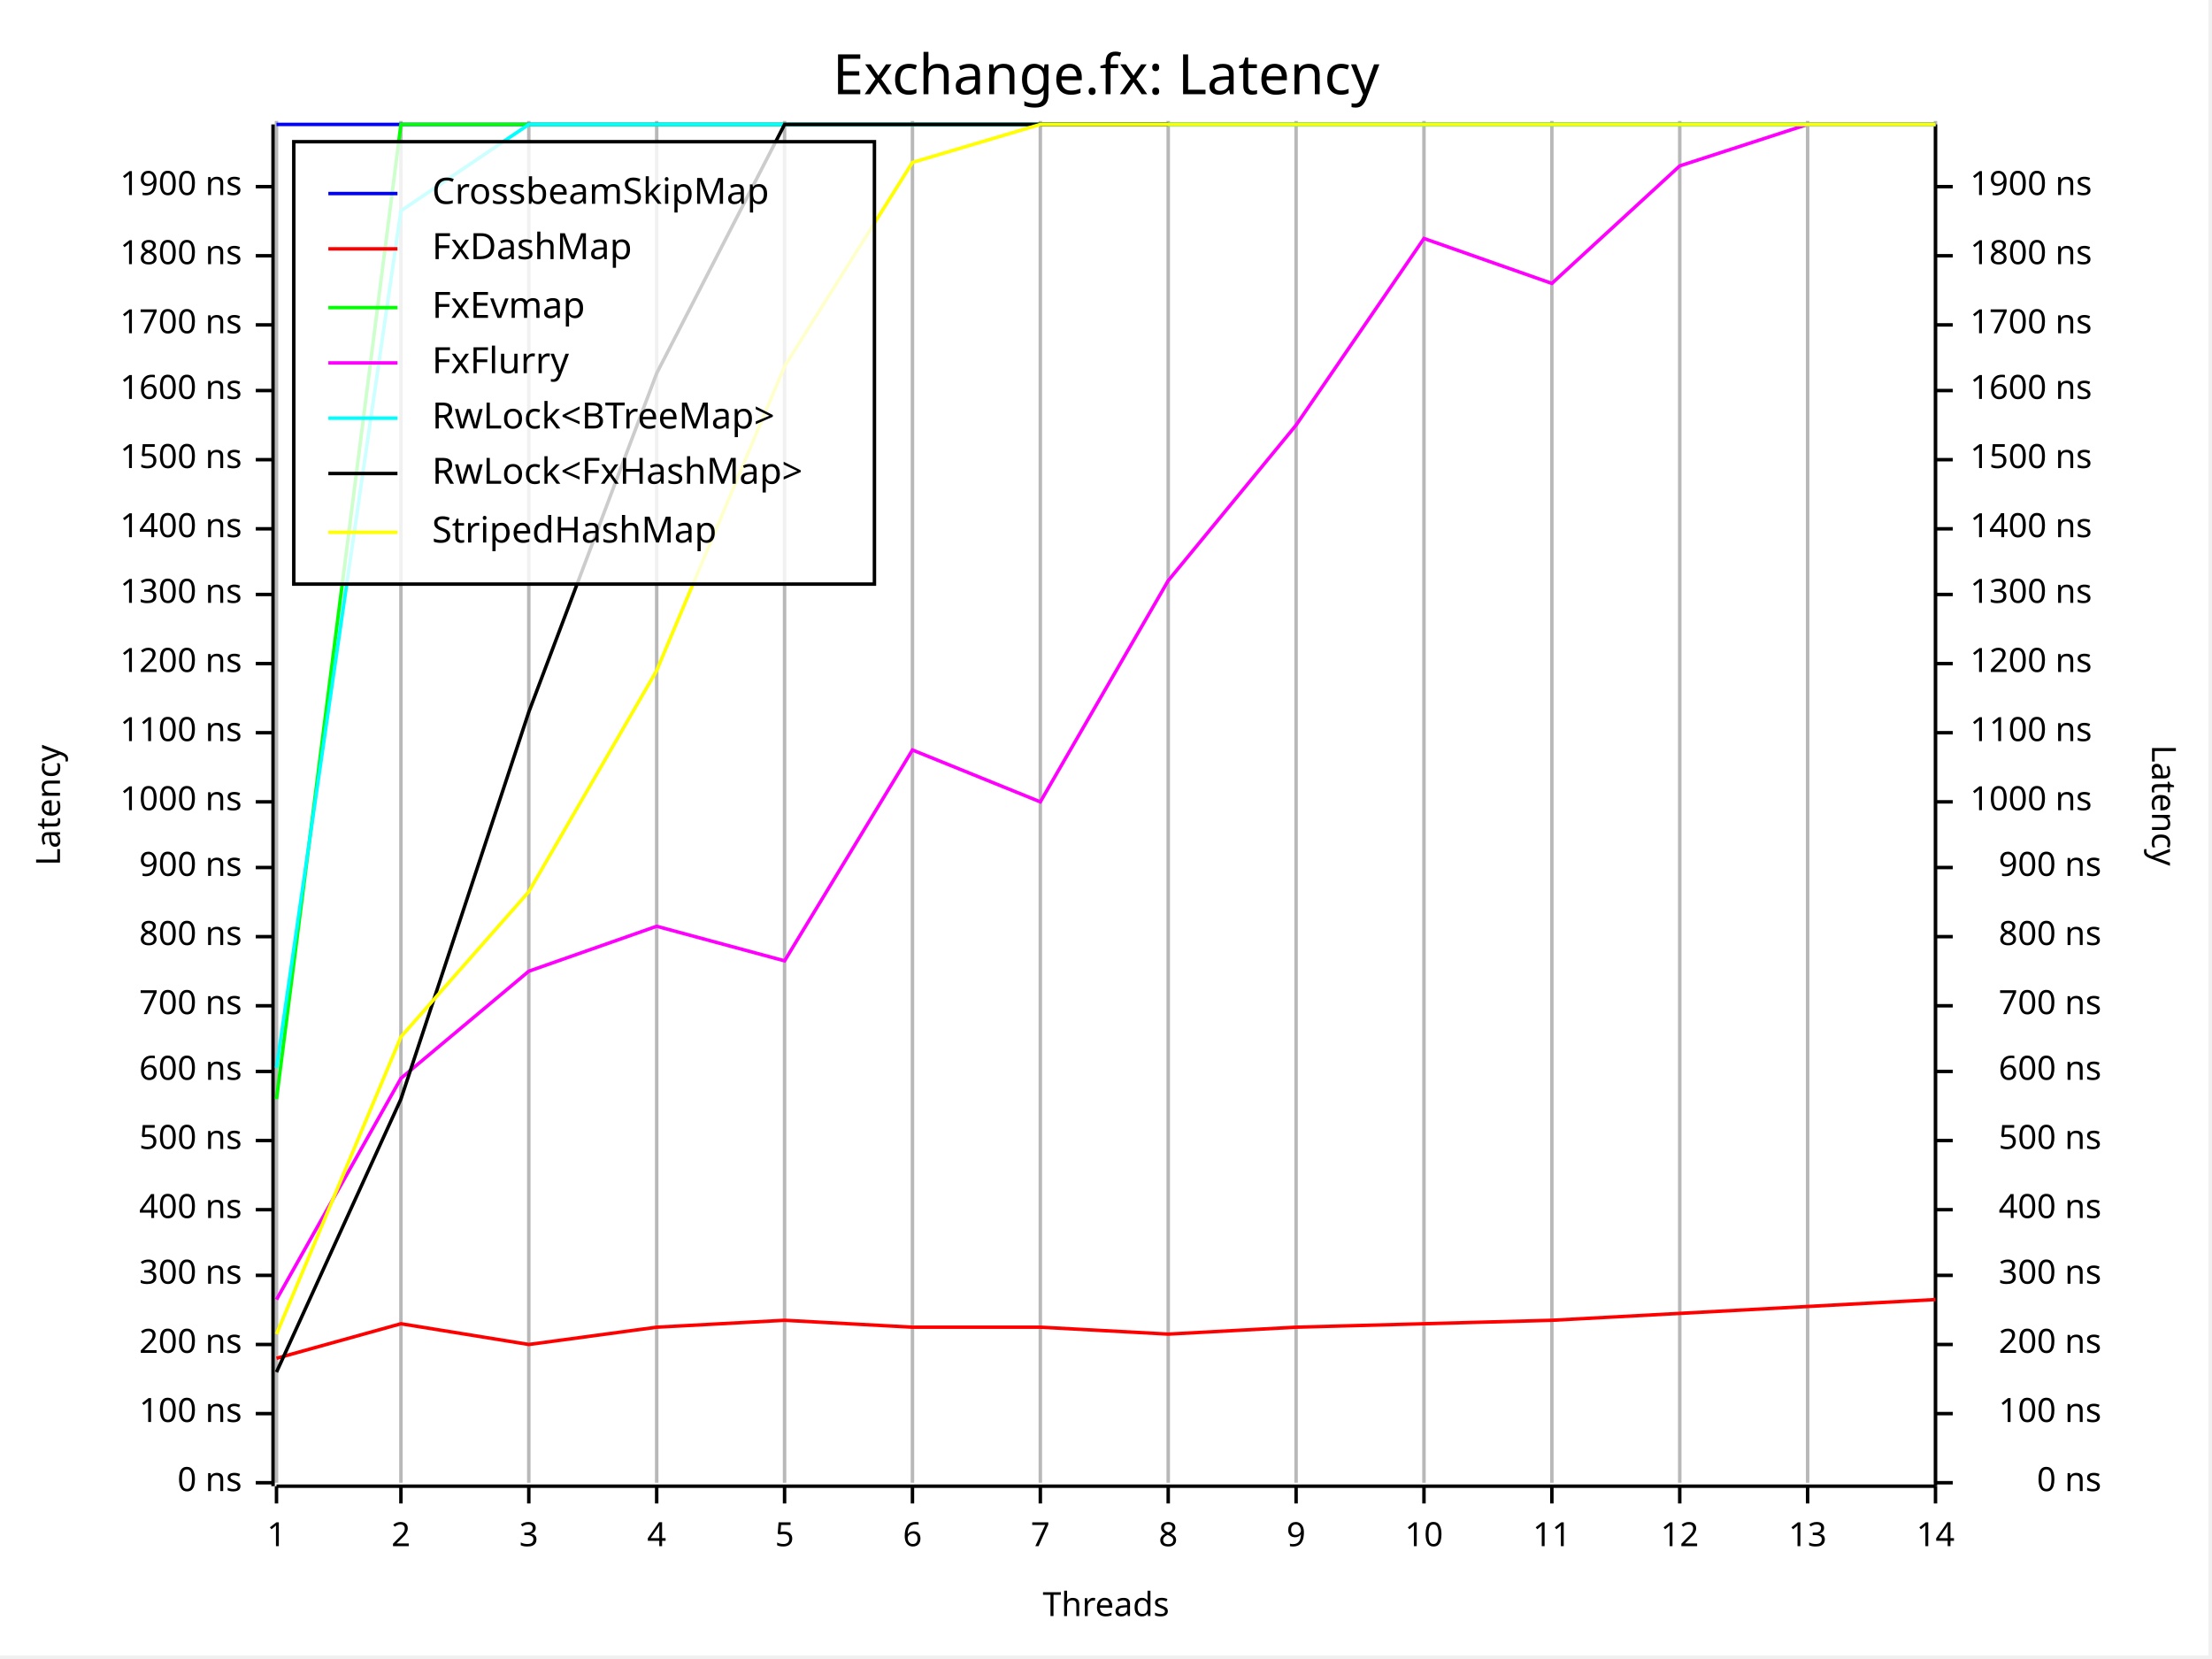
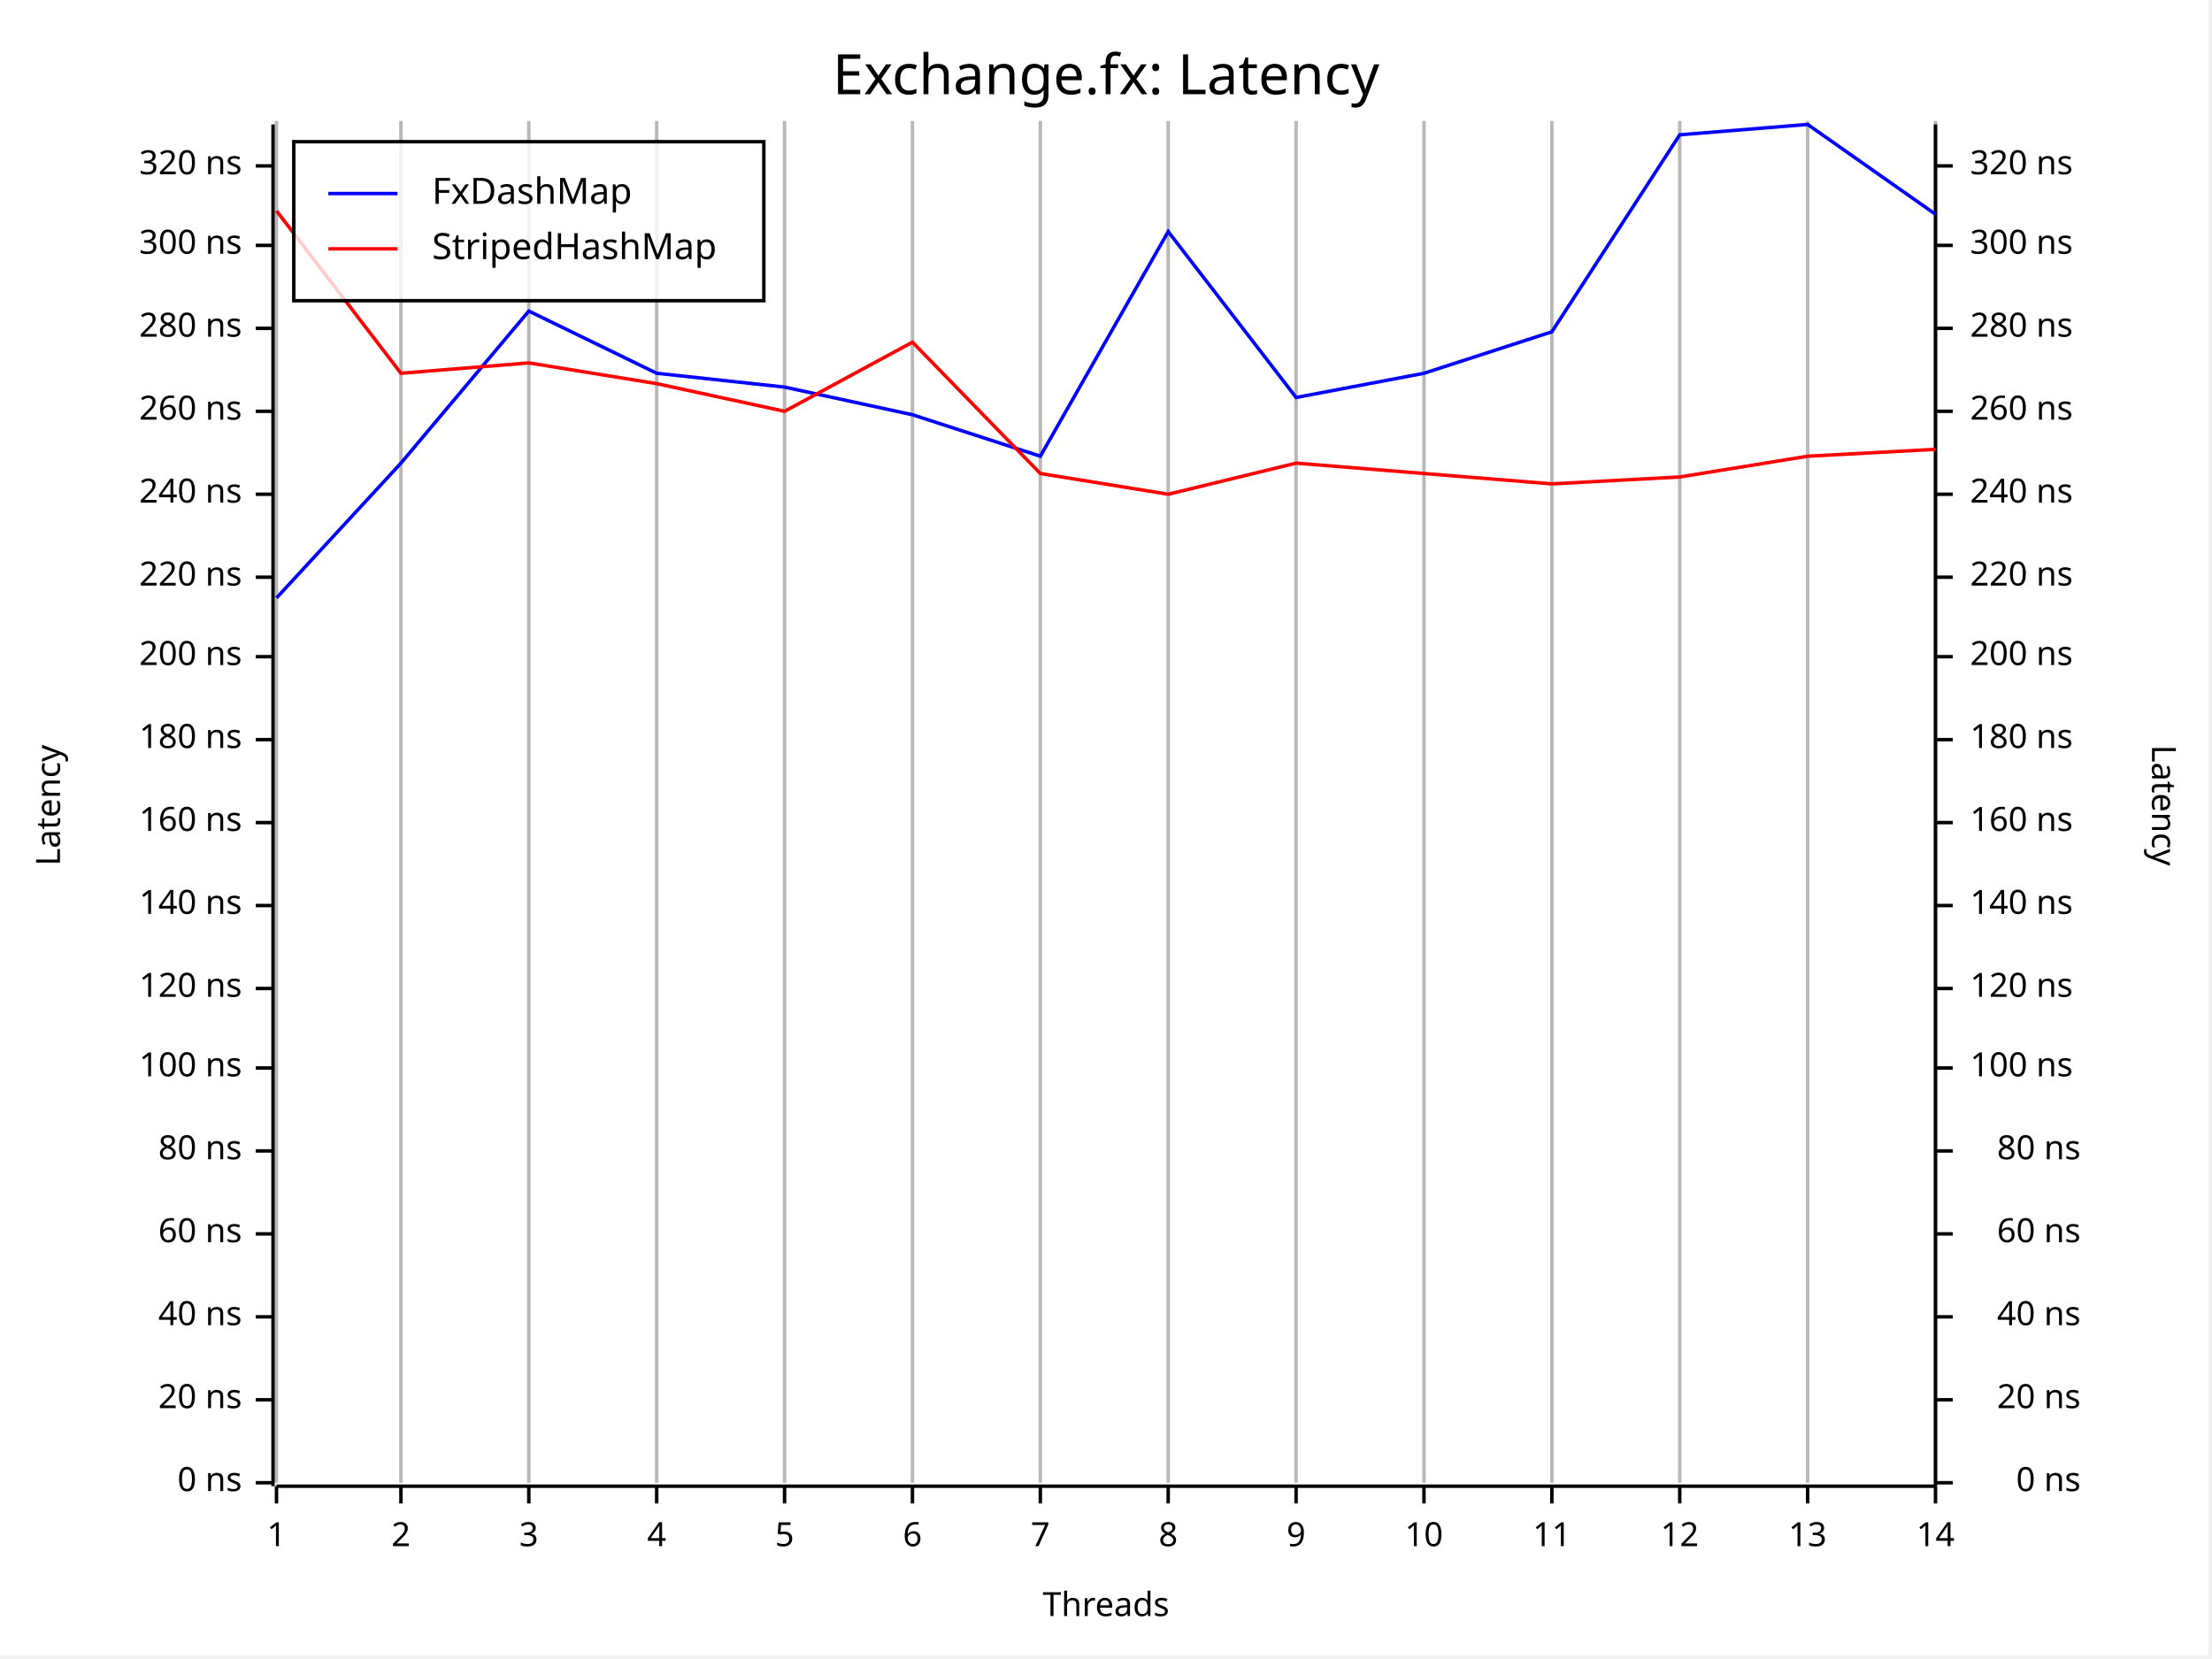
<svg xmlns="http://www.w3.org/2000/svg" width="640" height="480" viewBox="0 0 640 480">
  <rect x="0" y="0" width="639" height="479" opacity="1" fill="#FFFFFF" stroke="none" />
  <text x="320" y="15" dy="0.76em" text-anchor="middle" font-family="Fira Code" font-size="16.129" opacity="1" fill="#000000">
Exchange.fx: Latency
</text>
  <line opacity="0.1" stroke="#000000" stroke-width="1" x1="80" y1="429" x2="80" y2="35" />
  <line opacity="0.1" stroke="#000000" stroke-width="1" x1="116" y1="429" x2="116" y2="35" />
  <line opacity="0.1" stroke="#000000" stroke-width="1" x1="153" y1="429" x2="153" y2="35" />
  <line opacity="0.1" stroke="#000000" stroke-width="1" x1="190" y1="429" x2="190" y2="35" />
  <line opacity="0.1" stroke="#000000" stroke-width="1" x1="227" y1="429" x2="227" y2="35" />
  <line opacity="0.1" stroke="#000000" stroke-width="1" x1="264" y1="429" x2="264" y2="35" />
  <line opacity="0.1" stroke="#000000" stroke-width="1" x1="301" y1="429" x2="301" y2="35" />
  <line opacity="0.1" stroke="#000000" stroke-width="1" x1="338" y1="429" x2="338" y2="35" />
  <line opacity="0.1" stroke="#000000" stroke-width="1" x1="375" y1="429" x2="375" y2="35" />
  <line opacity="0.1" stroke="#000000" stroke-width="1" x1="412" y1="429" x2="412" y2="35" />
  <line opacity="0.1" stroke="#000000" stroke-width="1" x1="449" y1="429" x2="449" y2="35" />
  <line opacity="0.1" stroke="#000000" stroke-width="1" x1="486" y1="429" x2="486" y2="35" />
  <line opacity="0.1" stroke="#000000" stroke-width="1" x1="523" y1="429" x2="523" y2="35" />
  <line opacity="0.1" stroke="#000000" stroke-width="1" x1="560" y1="429" x2="560" y2="35" />
  <text x="10" y="233" dy="0.76em" text-anchor="middle" font-family="sans-serif" font-size="9.677" opacity="1" fill="#000000" transform="rotate(270, 10, 233)">
Latency
</text>
  <text x="320" y="470" dy="-0.5ex" text-anchor="middle" font-family="sans-serif" font-size="9.677" opacity="1" fill="#000000">
Threads
</text>
  <text x="630" y="233" dy="0.76em" text-anchor="middle" font-family="sans-serif" font-size="9.677" opacity="1" fill="#000000" transform="rotate(90, 630, 233)">
Latency
</text>
  <line opacity="0.2" stroke="#000000" stroke-width="1" x1="80" y1="429" x2="80" y2="35" />
  <line opacity="0.2" stroke="#000000" stroke-width="1" x1="116" y1="429" x2="116" y2="35" />
  <line opacity="0.2" stroke="#000000" stroke-width="1" x1="153" y1="429" x2="153" y2="35" />
  <line opacity="0.2" stroke="#000000" stroke-width="1" x1="190" y1="429" x2="190" y2="35" />
  <line opacity="0.2" stroke="#000000" stroke-width="1" x1="227" y1="429" x2="227" y2="35" />
  <line opacity="0.2" stroke="#000000" stroke-width="1" x1="264" y1="429" x2="264" y2="35" />
  <line opacity="0.2" stroke="#000000" stroke-width="1" x1="301" y1="429" x2="301" y2="35" />
  <line opacity="0.2" stroke="#000000" stroke-width="1" x1="338" y1="429" x2="338" y2="35" />
  <line opacity="0.2" stroke="#000000" stroke-width="1" x1="375" y1="429" x2="375" y2="35" />
  <line opacity="0.2" stroke="#000000" stroke-width="1" x1="412" y1="429" x2="412" y2="35" />
  <line opacity="0.2" stroke="#000000" stroke-width="1" x1="449" y1="429" x2="449" y2="35" />
  <line opacity="0.2" stroke="#000000" stroke-width="1" x1="486" y1="429" x2="486" y2="35" />
  <line opacity="0.2" stroke="#000000" stroke-width="1" x1="523" y1="429" x2="523" y2="35" />
  <line opacity="0.2" stroke="#000000" stroke-width="1" x1="560" y1="429" x2="560" y2="35" />
  <polyline fill="none" opacity="1" stroke="#000000" stroke-width="1" points="79,36 79,430 " />
  <text x="70" y="429" dy="0.5ex" text-anchor="end" font-family="sans-serif" font-size="9.677" opacity="1" fill="#000000">
0 ns
</text>
  <polyline fill="none" opacity="1" stroke="#000000" stroke-width="1" points="74,429 79,429 " />
-   <text x="70" y="409" dy="0.5ex" text-anchor="end" font-family="sans-serif" font-size="9.677" opacity="1" fill="#000000">
+   <text x="70" y="405" dy="0.5ex" text-anchor="end" font-family="sans-serif" font-size="9.677" opacity="1" fill="#000000">
+ 20 ns
+ </text>
+   <polyline fill="none" opacity="1" stroke="#000000" stroke-width="1" points="74,405 79,405 " />
+   <text x="70" y="381" dy="0.5ex" text-anchor="end" font-family="sans-serif" font-size="9.677" opacity="1" fill="#000000">
+ 40 ns
+ </text>
+   <polyline fill="none" opacity="1" stroke="#000000" stroke-width="1" points="74,381 79,381 " />
+   <text x="70" y="357" dy="0.5ex" text-anchor="end" font-family="sans-serif" font-size="9.677" opacity="1" fill="#000000">
+ 60 ns
+ </text>
+   <polyline fill="none" opacity="1" stroke="#000000" stroke-width="1" points="74,357 79,357 " />
+   <text x="70" y="333" dy="0.5ex" text-anchor="end" font-family="sans-serif" font-size="9.677" opacity="1" fill="#000000">
+ 80 ns
+ </text>
+   <polyline fill="none" opacity="1" stroke="#000000" stroke-width="1" points="74,333 79,333 " />
+   <text x="70" y="309" dy="0.5ex" text-anchor="end" font-family="sans-serif" font-size="9.677" opacity="1" fill="#000000">
100 ns
</text>
-   <polyline fill="none" opacity="1" stroke="#000000" stroke-width="1" points="74,409 79,409 " />
-   <text x="70" y="389" dy="0.5ex" text-anchor="end" font-family="sans-serif" font-size="9.677" opacity="1" fill="#000000">
+   <polyline fill="none" opacity="1" stroke="#000000" stroke-width="1" points="74,309 79,309 " />
+   <text x="70" y="286" dy="0.5ex" text-anchor="end" font-family="sans-serif" font-size="9.677" opacity="1" fill="#000000">
+ 120 ns
+ </text>
+   <polyline fill="none" opacity="1" stroke="#000000" stroke-width="1" points="74,286 79,286 " />
+   <text x="70" y="262" dy="0.5ex" text-anchor="end" font-family="sans-serif" font-size="9.677" opacity="1" fill="#000000">
+ 140 ns
+ </text>
+   <polyline fill="none" opacity="1" stroke="#000000" stroke-width="1" points="74,262 79,262 " />
+   <text x="70" y="238" dy="0.5ex" text-anchor="end" font-family="sans-serif" font-size="9.677" opacity="1" fill="#000000">
+ 160 ns
+ </text>
+   <polyline fill="none" opacity="1" stroke="#000000" stroke-width="1" points="74,238 79,238 " />
+   <text x="70" y="214" dy="0.5ex" text-anchor="end" font-family="sans-serif" font-size="9.677" opacity="1" fill="#000000">
+ 180 ns
+ </text>
+   <polyline fill="none" opacity="1" stroke="#000000" stroke-width="1" points="74,214 79,214 " />
+   <text x="70" y="190" dy="0.5ex" text-anchor="end" font-family="sans-serif" font-size="9.677" opacity="1" fill="#000000">
200 ns
</text>
-   <polyline fill="none" opacity="1" stroke="#000000" stroke-width="1" points="74,389 79,389 " />
-   <text x="70" y="369" dy="0.5ex" text-anchor="end" font-family="sans-serif" font-size="9.677" opacity="1" fill="#000000">
+   <polyline fill="none" opacity="1" stroke="#000000" stroke-width="1" points="74,190 79,190 " />
+   <text x="70" y="167" dy="0.5ex" text-anchor="end" font-family="sans-serif" font-size="9.677" opacity="1" fill="#000000">
+ 220 ns
+ </text>
+   <polyline fill="none" opacity="1" stroke="#000000" stroke-width="1" points="74,167 79,167 " />
+   <text x="70" y="143" dy="0.5ex" text-anchor="end" font-family="sans-serif" font-size="9.677" opacity="1" fill="#000000">
+ 240 ns
+ </text>
+   <polyline fill="none" opacity="1" stroke="#000000" stroke-width="1" points="74,143 79,143 " />
+   <text x="70" y="119" dy="0.5ex" text-anchor="end" font-family="sans-serif" font-size="9.677" opacity="1" fill="#000000">
+ 260 ns
+ </text>
+   <polyline fill="none" opacity="1" stroke="#000000" stroke-width="1" points="74,119 79,119 " />
+   <text x="70" y="95" dy="0.5ex" text-anchor="end" font-family="sans-serif" font-size="9.677" opacity="1" fill="#000000">
+ 280 ns
+ </text>
+   <polyline fill="none" opacity="1" stroke="#000000" stroke-width="1" points="74,95 79,95 " />
+   <text x="70" y="71" dy="0.5ex" text-anchor="end" font-family="sans-serif" font-size="9.677" opacity="1" fill="#000000">
300 ns
</text>
-   <polyline fill="none" opacity="1" stroke="#000000" stroke-width="1" points="74,369 79,369 " />
-   <text x="70" y="350" dy="0.5ex" text-anchor="end" font-family="sans-serif" font-size="9.677" opacity="1" fill="#000000">
- 400 ns
- </text>
-   <polyline fill="none" opacity="1" stroke="#000000" stroke-width="1" points="74,350 79,350 " />
-   <text x="70" y="330" dy="0.5ex" text-anchor="end" font-family="sans-serif" font-size="9.677" opacity="1" fill="#000000">
- 500 ns
- </text>
-   <polyline fill="none" opacity="1" stroke="#000000" stroke-width="1" points="74,330 79,330 " />
-   <text x="70" y="310" dy="0.5ex" text-anchor="end" font-family="sans-serif" font-size="9.677" opacity="1" fill="#000000">
- 600 ns
- </text>
-   <polyline fill="none" opacity="1" stroke="#000000" stroke-width="1" points="74,310 79,310 " />
-   <text x="70" y="291" dy="0.5ex" text-anchor="end" font-family="sans-serif" font-size="9.677" opacity="1" fill="#000000">
- 700 ns
- </text>
-   <polyline fill="none" opacity="1" stroke="#000000" stroke-width="1" points="74,291 79,291 " />
-   <text x="70" y="271" dy="0.5ex" text-anchor="end" font-family="sans-serif" font-size="9.677" opacity="1" fill="#000000">
- 800 ns
- </text>
-   <polyline fill="none" opacity="1" stroke="#000000" stroke-width="1" points="74,271 79,271 " />
-   <text x="70" y="251" dy="0.5ex" text-anchor="end" font-family="sans-serif" font-size="9.677" opacity="1" fill="#000000">
- 900 ns
- </text>
-   <polyline fill="none" opacity="1" stroke="#000000" stroke-width="1" points="74,251 79,251 " />
-   <text x="70" y="232" dy="0.5ex" text-anchor="end" font-family="sans-serif" font-size="9.677" opacity="1" fill="#000000">
- 1000 ns
- </text>
-   <polyline fill="none" opacity="1" stroke="#000000" stroke-width="1" points="74,232 79,232 " />
-   <text x="70" y="212" dy="0.5ex" text-anchor="end" font-family="sans-serif" font-size="9.677" opacity="1" fill="#000000">
- 1100 ns
- </text>
-   <polyline fill="none" opacity="1" stroke="#000000" stroke-width="1" points="74,212 79,212 " />
-   <text x="70" y="192" dy="0.5ex" text-anchor="end" font-family="sans-serif" font-size="9.677" opacity="1" fill="#000000">
- 1200 ns
- </text>
-   <polyline fill="none" opacity="1" stroke="#000000" stroke-width="1" points="74,192 79,192 " />
-   <text x="70" y="172" dy="0.5ex" text-anchor="end" font-family="sans-serif" font-size="9.677" opacity="1" fill="#000000">
- 1300 ns
- </text>
-   <polyline fill="none" opacity="1" stroke="#000000" stroke-width="1" points="74,172 79,172 " />
-   <text x="70" y="153" dy="0.5ex" text-anchor="end" font-family="sans-serif" font-size="9.677" opacity="1" fill="#000000">
- 1400 ns
- </text>
-   <polyline fill="none" opacity="1" stroke="#000000" stroke-width="1" points="74,153 79,153 " />
-   <text x="70" y="133" dy="0.5ex" text-anchor="end" font-family="sans-serif" font-size="9.677" opacity="1" fill="#000000">
- 1500 ns
- </text>
-   <polyline fill="none" opacity="1" stroke="#000000" stroke-width="1" points="74,133 79,133 " />
-   <text x="70" y="113" dy="0.5ex" text-anchor="end" font-family="sans-serif" font-size="9.677" opacity="1" fill="#000000">
- 1600 ns
- </text>
-   <polyline fill="none" opacity="1" stroke="#000000" stroke-width="1" points="74,113 79,113 " />
-   <text x="70" y="94" dy="0.5ex" text-anchor="end" font-family="sans-serif" font-size="9.677" opacity="1" fill="#000000">
- 1700 ns
- </text>
-   <polyline fill="none" opacity="1" stroke="#000000" stroke-width="1" points="74,94 79,94 " />
-   <text x="70" y="74" dy="0.5ex" text-anchor="end" font-family="sans-serif" font-size="9.677" opacity="1" fill="#000000">
- 1800 ns
- </text>
-   <polyline fill="none" opacity="1" stroke="#000000" stroke-width="1" points="74,74 79,74 " />
-   <text x="70" y="54" dy="0.5ex" text-anchor="end" font-family="sans-serif" font-size="9.677" opacity="1" fill="#000000">
- 1900 ns
- </text>
-   <polyline fill="none" opacity="1" stroke="#000000" stroke-width="1" points="74,54 79,54 " />
+   <polyline fill="none" opacity="1" stroke="#000000" stroke-width="1" points="74,71 79,71 " />
+   <text x="70" y="48" dy="0.5ex" text-anchor="end" font-family="sans-serif" font-size="9.677" opacity="1" fill="#000000">
+ 320 ns
+ </text>
+   <polyline fill="none" opacity="1" stroke="#000000" stroke-width="1" points="74,48 79,48 " />
  <polyline fill="none" opacity="1" stroke="#000000" stroke-width="1" points="80,430 560,430 " />
  <text x="80" y="440" dy="0.76em" text-anchor="middle" font-family="sans-serif" font-size="9.677" opacity="1" fill="#000000">
1
</text>
  <polyline fill="none" opacity="1" stroke="#000000" stroke-width="1" points="80,430 80,435 " />
  <text x="116" y="440" dy="0.76em" text-anchor="middle" font-family="sans-serif" font-size="9.677" opacity="1" fill="#000000">
2
</text>
  <polyline fill="none" opacity="1" stroke="#000000" stroke-width="1" points="116,430 116,435 " />
  <text x="153" y="440" dy="0.76em" text-anchor="middle" font-family="sans-serif" font-size="9.677" opacity="1" fill="#000000">
3
</text>
  <polyline fill="none" opacity="1" stroke="#000000" stroke-width="1" points="153,430 153,435 " />
  <text x="190" y="440" dy="0.76em" text-anchor="middle" font-family="sans-serif" font-size="9.677" opacity="1" fill="#000000">
4
</text>
  <polyline fill="none" opacity="1" stroke="#000000" stroke-width="1" points="190,430 190,435 " />
  <text x="227" y="440" dy="0.76em" text-anchor="middle" font-family="sans-serif" font-size="9.677" opacity="1" fill="#000000">
5
</text>
  <polyline fill="none" opacity="1" stroke="#000000" stroke-width="1" points="227,430 227,435 " />
  <text x="264" y="440" dy="0.76em" text-anchor="middle" font-family="sans-serif" font-size="9.677" opacity="1" fill="#000000">
6
</text>
  <polyline fill="none" opacity="1" stroke="#000000" stroke-width="1" points="264,430 264,435 " />
  <text x="301" y="440" dy="0.76em" text-anchor="middle" font-family="sans-serif" font-size="9.677" opacity="1" fill="#000000">
7
</text>
  <polyline fill="none" opacity="1" stroke="#000000" stroke-width="1" points="301,430 301,435 " />
  <text x="338" y="440" dy="0.76em" text-anchor="middle" font-family="sans-serif" font-size="9.677" opacity="1" fill="#000000">
8
</text>
  <polyline fill="none" opacity="1" stroke="#000000" stroke-width="1" points="338,430 338,435 " />
  <text x="375" y="440" dy="0.76em" text-anchor="middle" font-family="sans-serif" font-size="9.677" opacity="1" fill="#000000">
9
</text>
  <polyline fill="none" opacity="1" stroke="#000000" stroke-width="1" points="375,430 375,435 " />
  <text x="412" y="440" dy="0.76em" text-anchor="middle" font-family="sans-serif" font-size="9.677" opacity="1" fill="#000000">
10
</text>
  <polyline fill="none" opacity="1" stroke="#000000" stroke-width="1" points="412,430 412,435 " />
  <text x="449" y="440" dy="0.76em" text-anchor="middle" font-family="sans-serif" font-size="9.677" opacity="1" fill="#000000">
11
</text>
  <polyline fill="none" opacity="1" stroke="#000000" stroke-width="1" points="449,430 449,435 " />
  <text x="486" y="440" dy="0.76em" text-anchor="middle" font-family="sans-serif" font-size="9.677" opacity="1" fill="#000000">
12
</text>
  <polyline fill="none" opacity="1" stroke="#000000" stroke-width="1" points="486,430 486,435 " />
  <text x="523" y="440" dy="0.76em" text-anchor="middle" font-family="sans-serif" font-size="9.677" opacity="1" fill="#000000">
13
</text>
  <polyline fill="none" opacity="1" stroke="#000000" stroke-width="1" points="523,430 523,435 " />
  <text x="560" y="440" dy="0.76em" text-anchor="middle" font-family="sans-serif" font-size="9.677" opacity="1" fill="#000000">
14
</text>
  <polyline fill="none" opacity="1" stroke="#000000" stroke-width="1" points="560,430 560,435 " />
  <polyline fill="none" opacity="1" stroke="#000000" stroke-width="1" points="560,36 560,430 " />
-   <text x="608" y="429" dy="0.5ex" text-anchor="end" font-family="sans-serif" font-size="9.677" opacity="1" fill="#000000">
+   <text x="602" y="429" dy="0.5ex" text-anchor="end" font-family="sans-serif" font-size="9.677" opacity="1" fill="#000000">
0 ns
</text>
  <polyline fill="none" opacity="1" stroke="#000000" stroke-width="1" points="560,429 565,429 " />
-   <text x="608" y="409" dy="0.5ex" text-anchor="end" font-family="sans-serif" font-size="9.677" opacity="1" fill="#000000">
+   <text x="602" y="405" dy="0.5ex" text-anchor="end" font-family="sans-serif" font-size="9.677" opacity="1" fill="#000000">
+ 20 ns
+ </text>
+   <polyline fill="none" opacity="1" stroke="#000000" stroke-width="1" points="560,405 565,405 " />
+   <text x="602" y="381" dy="0.5ex" text-anchor="end" font-family="sans-serif" font-size="9.677" opacity="1" fill="#000000">
+ 40 ns
+ </text>
+   <polyline fill="none" opacity="1" stroke="#000000" stroke-width="1" points="560,381 565,381 " />
+   <text x="602" y="357" dy="0.5ex" text-anchor="end" font-family="sans-serif" font-size="9.677" opacity="1" fill="#000000">
+ 60 ns
+ </text>
+   <polyline fill="none" opacity="1" stroke="#000000" stroke-width="1" points="560,357 565,357 " />
+   <text x="602" y="333" dy="0.5ex" text-anchor="end" font-family="sans-serif" font-size="9.677" opacity="1" fill="#000000">
+ 80 ns
+ </text>
+   <polyline fill="none" opacity="1" stroke="#000000" stroke-width="1" points="560,333 565,333 " />
+   <text x="570" y="309" dy="0.5ex" text-anchor="start" font-family="sans-serif" font-size="9.677" opacity="1" fill="#000000">
100 ns
</text>
-   <polyline fill="none" opacity="1" stroke="#000000" stroke-width="1" points="560,409 565,409 " />
-   <text x="608" y="389" dy="0.5ex" text-anchor="end" font-family="sans-serif" font-size="9.677" opacity="1" fill="#000000">
+   <polyline fill="none" opacity="1" stroke="#000000" stroke-width="1" points="560,309 565,309 " />
+   <text x="570" y="286" dy="0.5ex" text-anchor="start" font-family="sans-serif" font-size="9.677" opacity="1" fill="#000000">
+ 120 ns
+ </text>
+   <polyline fill="none" opacity="1" stroke="#000000" stroke-width="1" points="560,286 565,286 " />
+   <text x="570" y="262" dy="0.5ex" text-anchor="start" font-family="sans-serif" font-size="9.677" opacity="1" fill="#000000">
+ 140 ns
+ </text>
+   <polyline fill="none" opacity="1" stroke="#000000" stroke-width="1" points="560,262 565,262 " />
+   <text x="570" y="238" dy="0.5ex" text-anchor="start" font-family="sans-serif" font-size="9.677" opacity="1" fill="#000000">
+ 160 ns
+ </text>
+   <polyline fill="none" opacity="1" stroke="#000000" stroke-width="1" points="560,238 565,238 " />
+   <text x="570" y="214" dy="0.5ex" text-anchor="start" font-family="sans-serif" font-size="9.677" opacity="1" fill="#000000">
+ 180 ns
+ </text>
+   <polyline fill="none" opacity="1" stroke="#000000" stroke-width="1" points="560,214 565,214 " />
+   <text x="570" y="190" dy="0.5ex" text-anchor="start" font-family="sans-serif" font-size="9.677" opacity="1" fill="#000000">
200 ns
</text>
-   <polyline fill="none" opacity="1" stroke="#000000" stroke-width="1" points="560,389 565,389 " />
-   <text x="608" y="369" dy="0.5ex" text-anchor="end" font-family="sans-serif" font-size="9.677" opacity="1" fill="#000000">
+   <polyline fill="none" opacity="1" stroke="#000000" stroke-width="1" points="560,190 565,190 " />
+   <text x="570" y="167" dy="0.5ex" text-anchor="start" font-family="sans-serif" font-size="9.677" opacity="1" fill="#000000">
+ 220 ns
+ </text>
+   <polyline fill="none" opacity="1" stroke="#000000" stroke-width="1" points="560,167 565,167 " />
+   <text x="570" y="143" dy="0.5ex" text-anchor="start" font-family="sans-serif" font-size="9.677" opacity="1" fill="#000000">
+ 240 ns
+ </text>
+   <polyline fill="none" opacity="1" stroke="#000000" stroke-width="1" points="560,143 565,143 " />
+   <text x="570" y="119" dy="0.5ex" text-anchor="start" font-family="sans-serif" font-size="9.677" opacity="1" fill="#000000">
+ 260 ns
+ </text>
+   <polyline fill="none" opacity="1" stroke="#000000" stroke-width="1" points="560,119 565,119 " />
+   <text x="570" y="95" dy="0.5ex" text-anchor="start" font-family="sans-serif" font-size="9.677" opacity="1" fill="#000000">
+ 280 ns
+ </text>
+   <polyline fill="none" opacity="1" stroke="#000000" stroke-width="1" points="560,95 565,95 " />
+   <text x="570" y="71" dy="0.5ex" text-anchor="start" font-family="sans-serif" font-size="9.677" opacity="1" fill="#000000">
300 ns
</text>
-   <polyline fill="none" opacity="1" stroke="#000000" stroke-width="1" points="560,369 565,369 " />
-   <text x="608" y="350" dy="0.5ex" text-anchor="end" font-family="sans-serif" font-size="9.677" opacity="1" fill="#000000">
- 400 ns
- </text>
-   <polyline fill="none" opacity="1" stroke="#000000" stroke-width="1" points="560,350 565,350 " />
-   <text x="608" y="330" dy="0.5ex" text-anchor="end" font-family="sans-serif" font-size="9.677" opacity="1" fill="#000000">
- 500 ns
- </text>
-   <polyline fill="none" opacity="1" stroke="#000000" stroke-width="1" points="560,330 565,330 " />
-   <text x="608" y="310" dy="0.5ex" text-anchor="end" font-family="sans-serif" font-size="9.677" opacity="1" fill="#000000">
- 600 ns
- </text>
-   <polyline fill="none" opacity="1" stroke="#000000" stroke-width="1" points="560,310 565,310 " />
-   <text x="608" y="291" dy="0.5ex" text-anchor="end" font-family="sans-serif" font-size="9.677" opacity="1" fill="#000000">
- 700 ns
- </text>
-   <polyline fill="none" opacity="1" stroke="#000000" stroke-width="1" points="560,291 565,291 " />
-   <text x="608" y="271" dy="0.5ex" text-anchor="end" font-family="sans-serif" font-size="9.677" opacity="1" fill="#000000">
- 800 ns
- </text>
-   <polyline fill="none" opacity="1" stroke="#000000" stroke-width="1" points="560,271 565,271 " />
-   <text x="608" y="251" dy="0.5ex" text-anchor="end" font-family="sans-serif" font-size="9.677" opacity="1" fill="#000000">
- 900 ns
- </text>
-   <polyline fill="none" opacity="1" stroke="#000000" stroke-width="1" points="560,251 565,251 " />
-   <text x="570" y="232" dy="0.5ex" text-anchor="start" font-family="sans-serif" font-size="9.677" opacity="1" fill="#000000">
- 1000 ns
- </text>
-   <polyline fill="none" opacity="1" stroke="#000000" stroke-width="1" points="560,232 565,232 " />
-   <text x="570" y="212" dy="0.5ex" text-anchor="start" font-family="sans-serif" font-size="9.677" opacity="1" fill="#000000">
- 1100 ns
- </text>
-   <polyline fill="none" opacity="1" stroke="#000000" stroke-width="1" points="560,212 565,212 " />
-   <text x="570" y="192" dy="0.5ex" text-anchor="start" font-family="sans-serif" font-size="9.677" opacity="1" fill="#000000">
- 1200 ns
- </text>
-   <polyline fill="none" opacity="1" stroke="#000000" stroke-width="1" points="560,192 565,192 " />
-   <text x="570" y="172" dy="0.5ex" text-anchor="start" font-family="sans-serif" font-size="9.677" opacity="1" fill="#000000">
- 1300 ns
- </text>
-   <polyline fill="none" opacity="1" stroke="#000000" stroke-width="1" points="560,172 565,172 " />
-   <text x="570" y="153" dy="0.5ex" text-anchor="start" font-family="sans-serif" font-size="9.677" opacity="1" fill="#000000">
- 1400 ns
- </text>
-   <polyline fill="none" opacity="1" stroke="#000000" stroke-width="1" points="560,153 565,153 " />
-   <text x="570" y="133" dy="0.5ex" text-anchor="start" font-family="sans-serif" font-size="9.677" opacity="1" fill="#000000">
- 1500 ns
- </text>
-   <polyline fill="none" opacity="1" stroke="#000000" stroke-width="1" points="560,133 565,133 " />
-   <text x="570" y="113" dy="0.5ex" text-anchor="start" font-family="sans-serif" font-size="9.677" opacity="1" fill="#000000">
- 1600 ns
- </text>
-   <polyline fill="none" opacity="1" stroke="#000000" stroke-width="1" points="560,113 565,113 " />
-   <text x="570" y="94" dy="0.5ex" text-anchor="start" font-family="sans-serif" font-size="9.677" opacity="1" fill="#000000">
- 1700 ns
- </text>
-   <polyline fill="none" opacity="1" stroke="#000000" stroke-width="1" points="560,94 565,94 " />
-   <text x="570" y="74" dy="0.5ex" text-anchor="start" font-family="sans-serif" font-size="9.677" opacity="1" fill="#000000">
- 1800 ns
- </text>
-   <polyline fill="none" opacity="1" stroke="#000000" stroke-width="1" points="560,74 565,74 " />
-   <text x="570" y="54" dy="0.5ex" text-anchor="start" font-family="sans-serif" font-size="9.677" opacity="1" fill="#000000">
- 1900 ns
- </text>
-   <polyline fill="none" opacity="1" stroke="#000000" stroke-width="1" points="560,54 565,54 " />
-   <polyline fill="none" opacity="1" stroke="#0000FF" stroke-width="1" points="80,36 116,36 153,36 190,36 227,36 264,36 301,36 338,36 375,36 412,36 449,36 486,36 523,36 560,36 " />
-   <polyline fill="none" opacity="1" stroke="#FF0000" stroke-width="1" points="80,393 116,383 153,389 190,384 227,382 264,384 301,384 338,386 375,384 412,383 449,382 486,380 523,378 560,376 " />
-   <polyline fill="none" opacity="1" stroke="#00FF00" stroke-width="1" points="80,318 116,36 153,36 190,36 227,36 264,36 301,36 338,36 375,36 412,36 449,36 486,36 523,36 560,36 " />
-   <polyline fill="none" opacity="1" stroke="#FF00FF" stroke-width="1" points="80,376 116,312 153,281 190,268 227,278 264,217 301,232 338,168 375,123 412,69 449,82 486,48 523,36 560,36 " />
-   <polyline fill="none" opacity="1" stroke="#00FFFF" stroke-width="1" points="80,309 116,61 153,36 190,36 227,36 264,36 301,36 338,36 375,36 412,36 449,36 486,36 523,36 560,36 " />
-   <polyline fill="none" opacity="1" stroke="#000000" stroke-width="1" points="80,397 116,318 153,206 190,108 227,36 264,36 301,36 338,36 " />
-   <polyline fill="none" opacity="1" stroke="#FFFF00" stroke-width="1" points="80,386 116,300 153,258 190,194 227,106 264,47 301,36 338,36 375,36 412,36 449,36 486,36 523,36 560,36 " />
-   <rect x="85" y="41" width="168" height="128" opacity="0.8" fill="#FFFFFF" stroke="none" />
-   <rect x="85" y="41" width="168" height="128" opacity="1" fill="none" stroke="#000000" />
+   <polyline fill="none" opacity="1" stroke="#000000" stroke-width="1" points="560,71 565,71 " />
+   <text x="570" y="48" dy="0.5ex" text-anchor="start" font-family="sans-serif" font-size="9.677" opacity="1" fill="#000000">
+ 320 ns
+ </text>
+   <polyline fill="none" opacity="1" stroke="#000000" stroke-width="1" points="560,48 565,48 " />
+   <polyline fill="none" opacity="1" stroke="#0000FF" stroke-width="1" points="80,173 116,134 153,90 190,108 227,112 264,120 301,132 338,67 375,115 412,108 449,96 486,39 523,36 560,62 " />
+   <polyline fill="none" opacity="1" stroke="#FF0000" stroke-width="1" points="80,61 116,108 153,105 190,111 227,119 264,99 301,137 338,143 375,134 412,137 449,140 486,138 523,132 560,130 " />
+   <rect x="85" y="41" width="136" height="46" opacity="0.8" fill="#FFFFFF" stroke="none" />
+   <rect x="85" y="41" width="136" height="46" opacity="1" fill="none" stroke="#000000" />
  <text x="125" y="51" dy="0.76em" text-anchor="start" font-family="Fira Code" font-size="10.484" opacity="1" fill="#000000">
- CrossbeamSkipMap
+ FxDashMap
</text>
  <text x="125" y="67" dy="0.76em" text-anchor="start" font-family="Fira Code" font-size="10.484" opacity="1" fill="#000000">
- FxDashMap
- </text>
-   <text x="125" y="84" dy="0.76em" text-anchor="start" font-family="Fira Code" font-size="10.484" opacity="1" fill="#000000">
- FxEvmap
- </text>
-   <text x="125" y="100" dy="0.76em" text-anchor="start" font-family="Fira Code" font-size="10.484" opacity="1" fill="#000000">
- FxFlurry
- </text>
-   <text x="125" y="116" dy="0.76em" text-anchor="start" font-family="Fira Code" font-size="10.484" opacity="1" fill="#000000">
- RwLock&lt;BTreeMap&gt;
- </text>
-   <text x="125" y="132" dy="0.76em" text-anchor="start" font-family="Fira Code" font-size="10.484" opacity="1" fill="#000000">
- RwLock&lt;FxHashMap&gt;
- </text>
-   <text x="125" y="149" dy="0.76em" text-anchor="start" font-family="Fira Code" font-size="10.484" opacity="1" fill="#000000">
StripedHashMap
</text>
  <polyline fill="none" opacity="1" stroke="#0000FF" stroke-width="1" points="95,56 115,56 " />
  <polyline fill="none" opacity="1" stroke="#FF0000" stroke-width="1" points="95,72 115,72 " />
-   <polyline fill="none" opacity="1" stroke="#00FF00" stroke-width="1" points="95,89 115,89 " />
-   <polyline fill="none" opacity="1" stroke="#FF00FF" stroke-width="1" points="95,105 115,105 " />
-   <polyline fill="none" opacity="1" stroke="#00FFFF" stroke-width="1" points="95,121 115,121 " />
-   <polyline fill="none" opacity="1" stroke="#000000" stroke-width="1" points="95,137 115,137 " />
-   <polyline fill="none" opacity="1" stroke="#FFFF00" stroke-width="1" points="95,154 115,154 " />
</svg>
